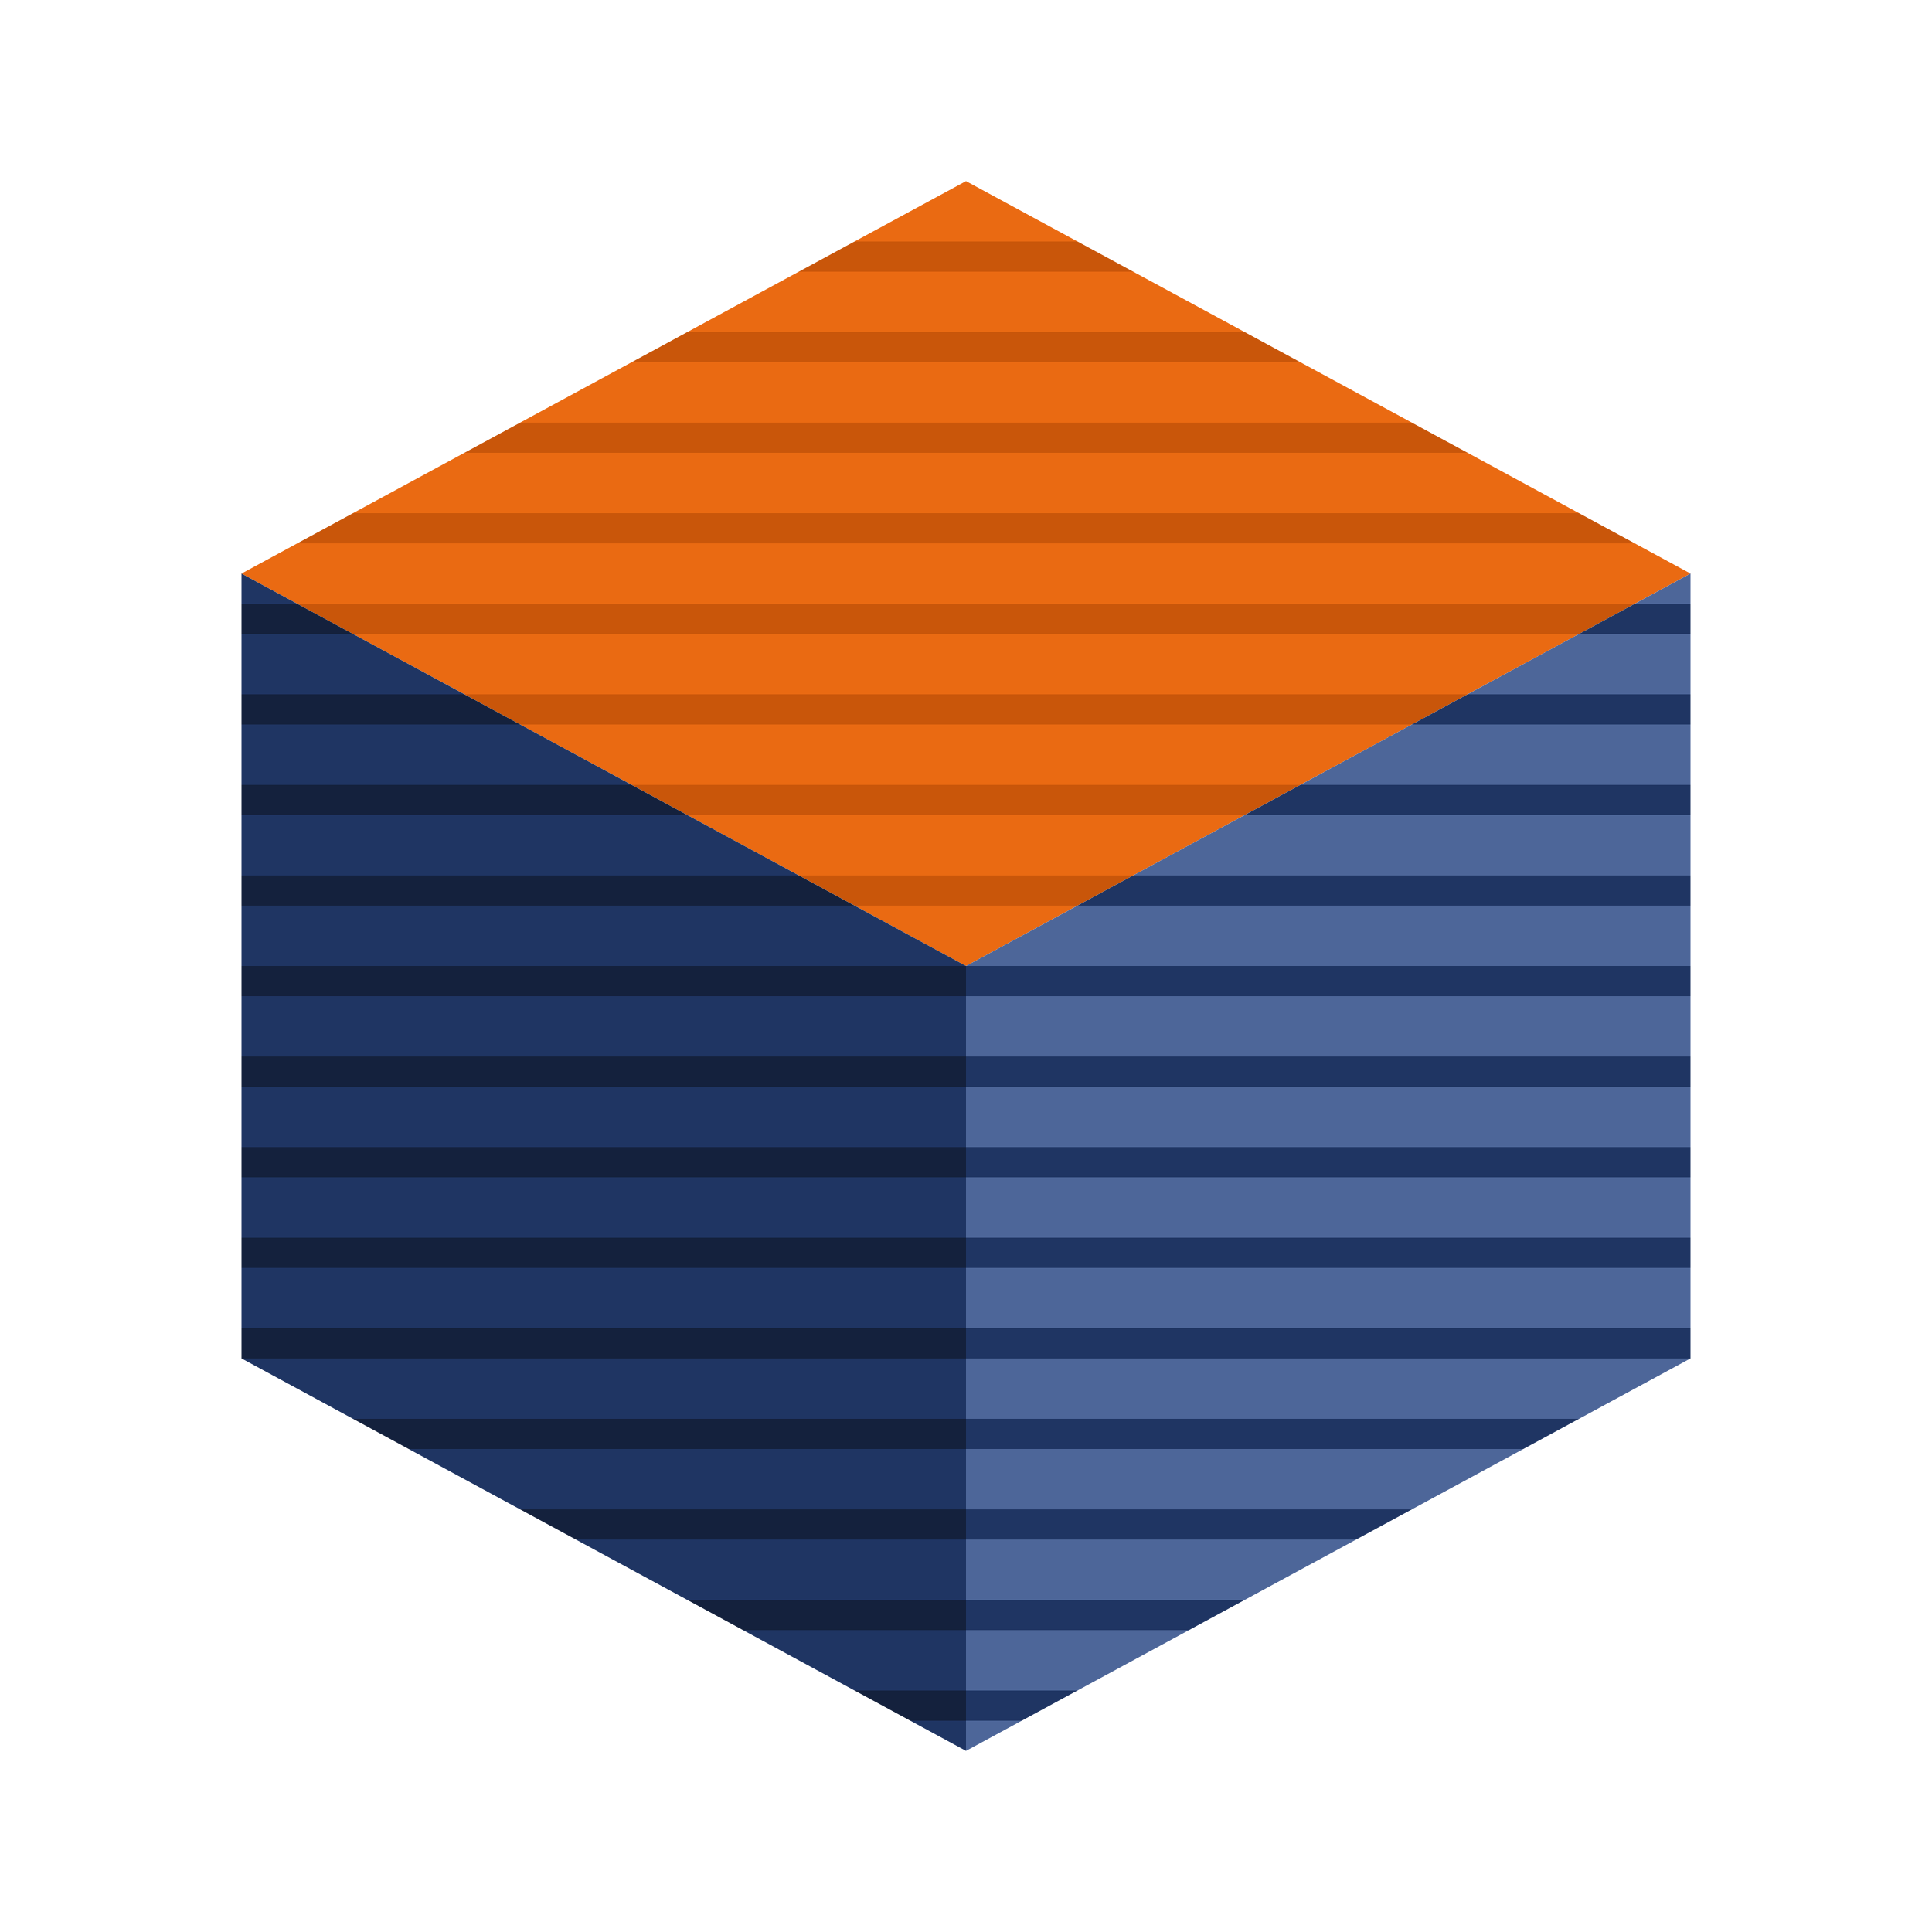
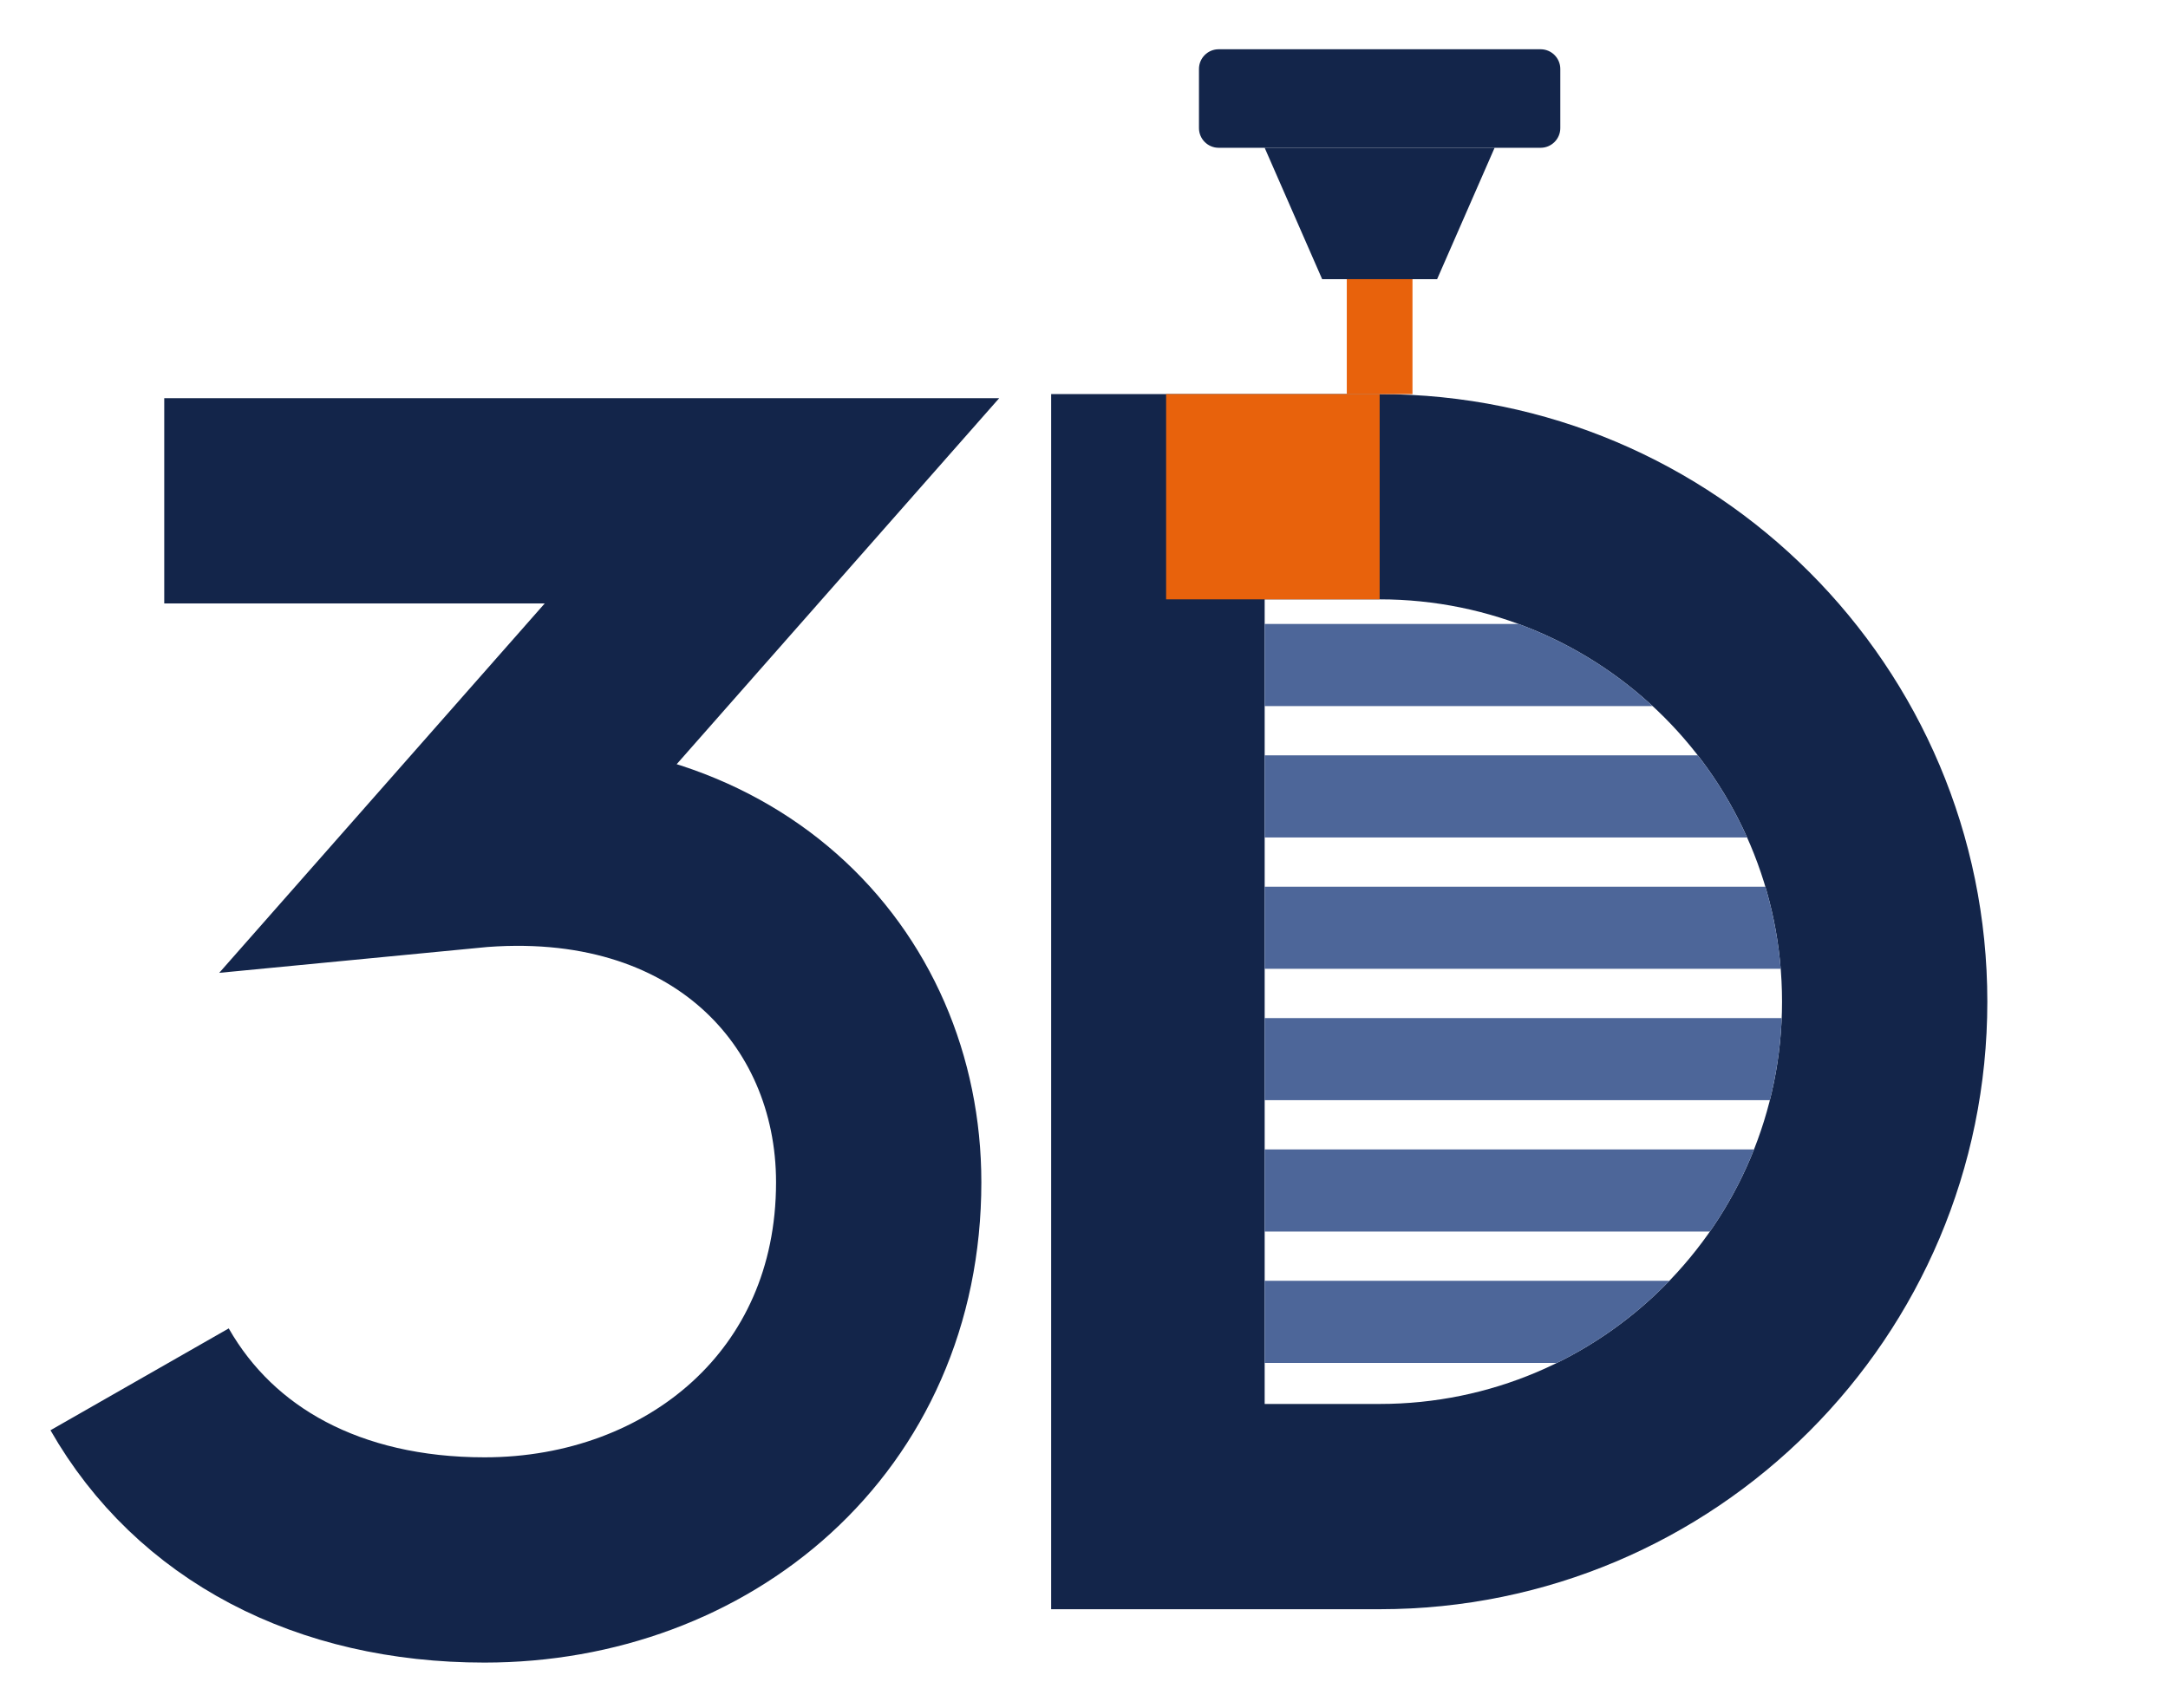
- <svg xmlns="http://www.w3.org/2000/svg" viewBox="0 0 64 64">
+ <svg xmlns="http://www.w3.org/2000/svg" viewBox="0 0 132 104">
  <defs>
-     <pattern id="a" width="8" height="3" patternUnits="userSpaceOnUse">
-       <rect width="8" height="3" fill="#EA6A12" />
-       <rect y="2" width="8" height="1" fill="#C9560A" />
-     </pattern>
-     <pattern id="b" width="8" height="3" patternUnits="userSpaceOnUse">
-       <rect width="8" height="3" fill="#1F3563" />
-       <rect y="2" width="8" height="1" fill="#14213D" />
-     </pattern>
-     <pattern id="c" width="8" height="3" patternUnits="userSpaceOnUse">
-       <rect width="8" height="3" fill="#4D6699" />
-       <rect y="2" width="8" height="1" fill="#1F3563" />
-     </pattern>
+     <clipPath id="l">
+       <path d="M77 36.5H84A24.5 24.5 0 0 1 84 85.5H77Z" />
+     </clipPath>
  </defs>
-   <path d="M32 6 56 19 32 32 8 19Z" fill="url(#a)" />
-   <path d="M8 19 32 32v26L8 45Z" fill="url(#b)" />
-   <path d="M56 19 32 32v26l24-13Z" fill="url(#c)" />
+   <path d="M10 30.5H47L28.5 51.5C44 50 53.5 60 53.5 72C53.5 86 42.5 95 29.5 95C20 95 12.5 91 8.5 84" fill="none" stroke="#13254A" stroke-width="12.5" />
+   <path fill-rule="evenodd" fill="#13254A" d="M64 24H84A37 37 0 0 1 84 98H64ZM77 36.5H84A24.5 24.5 0 0 1 84 85.5H77Z" />
+   <g clip-path="url(#l)" fill="#4D6699">
+     <rect x="76" y="38" width="42" height="5" />
+     <rect x="76" y="46" width="42" height="5" />
+     <rect x="76" y="54" width="42" height="5" />
+     <rect x="76" y="62" width="42" height="5" />
+     <rect x="76" y="70" width="42" height="5" />
+     <rect x="76" y="78" width="42" height="5" />
+     <rect x="76" y="86" width="42" height="5" />
+   </g>
+   <rect x="71" y="24" width="13" height="12.5" fill="#E8620C" />
+   <rect x="73" y="3" width="22" height="6" rx="1.2" fill="#13254A" />
+   <path d="M77 9H91L87.5 17H80.5Z" fill="#13254A" />
+   <rect x="82" y="17" width="4" height="7" fill="#E8620C" />
</svg>
